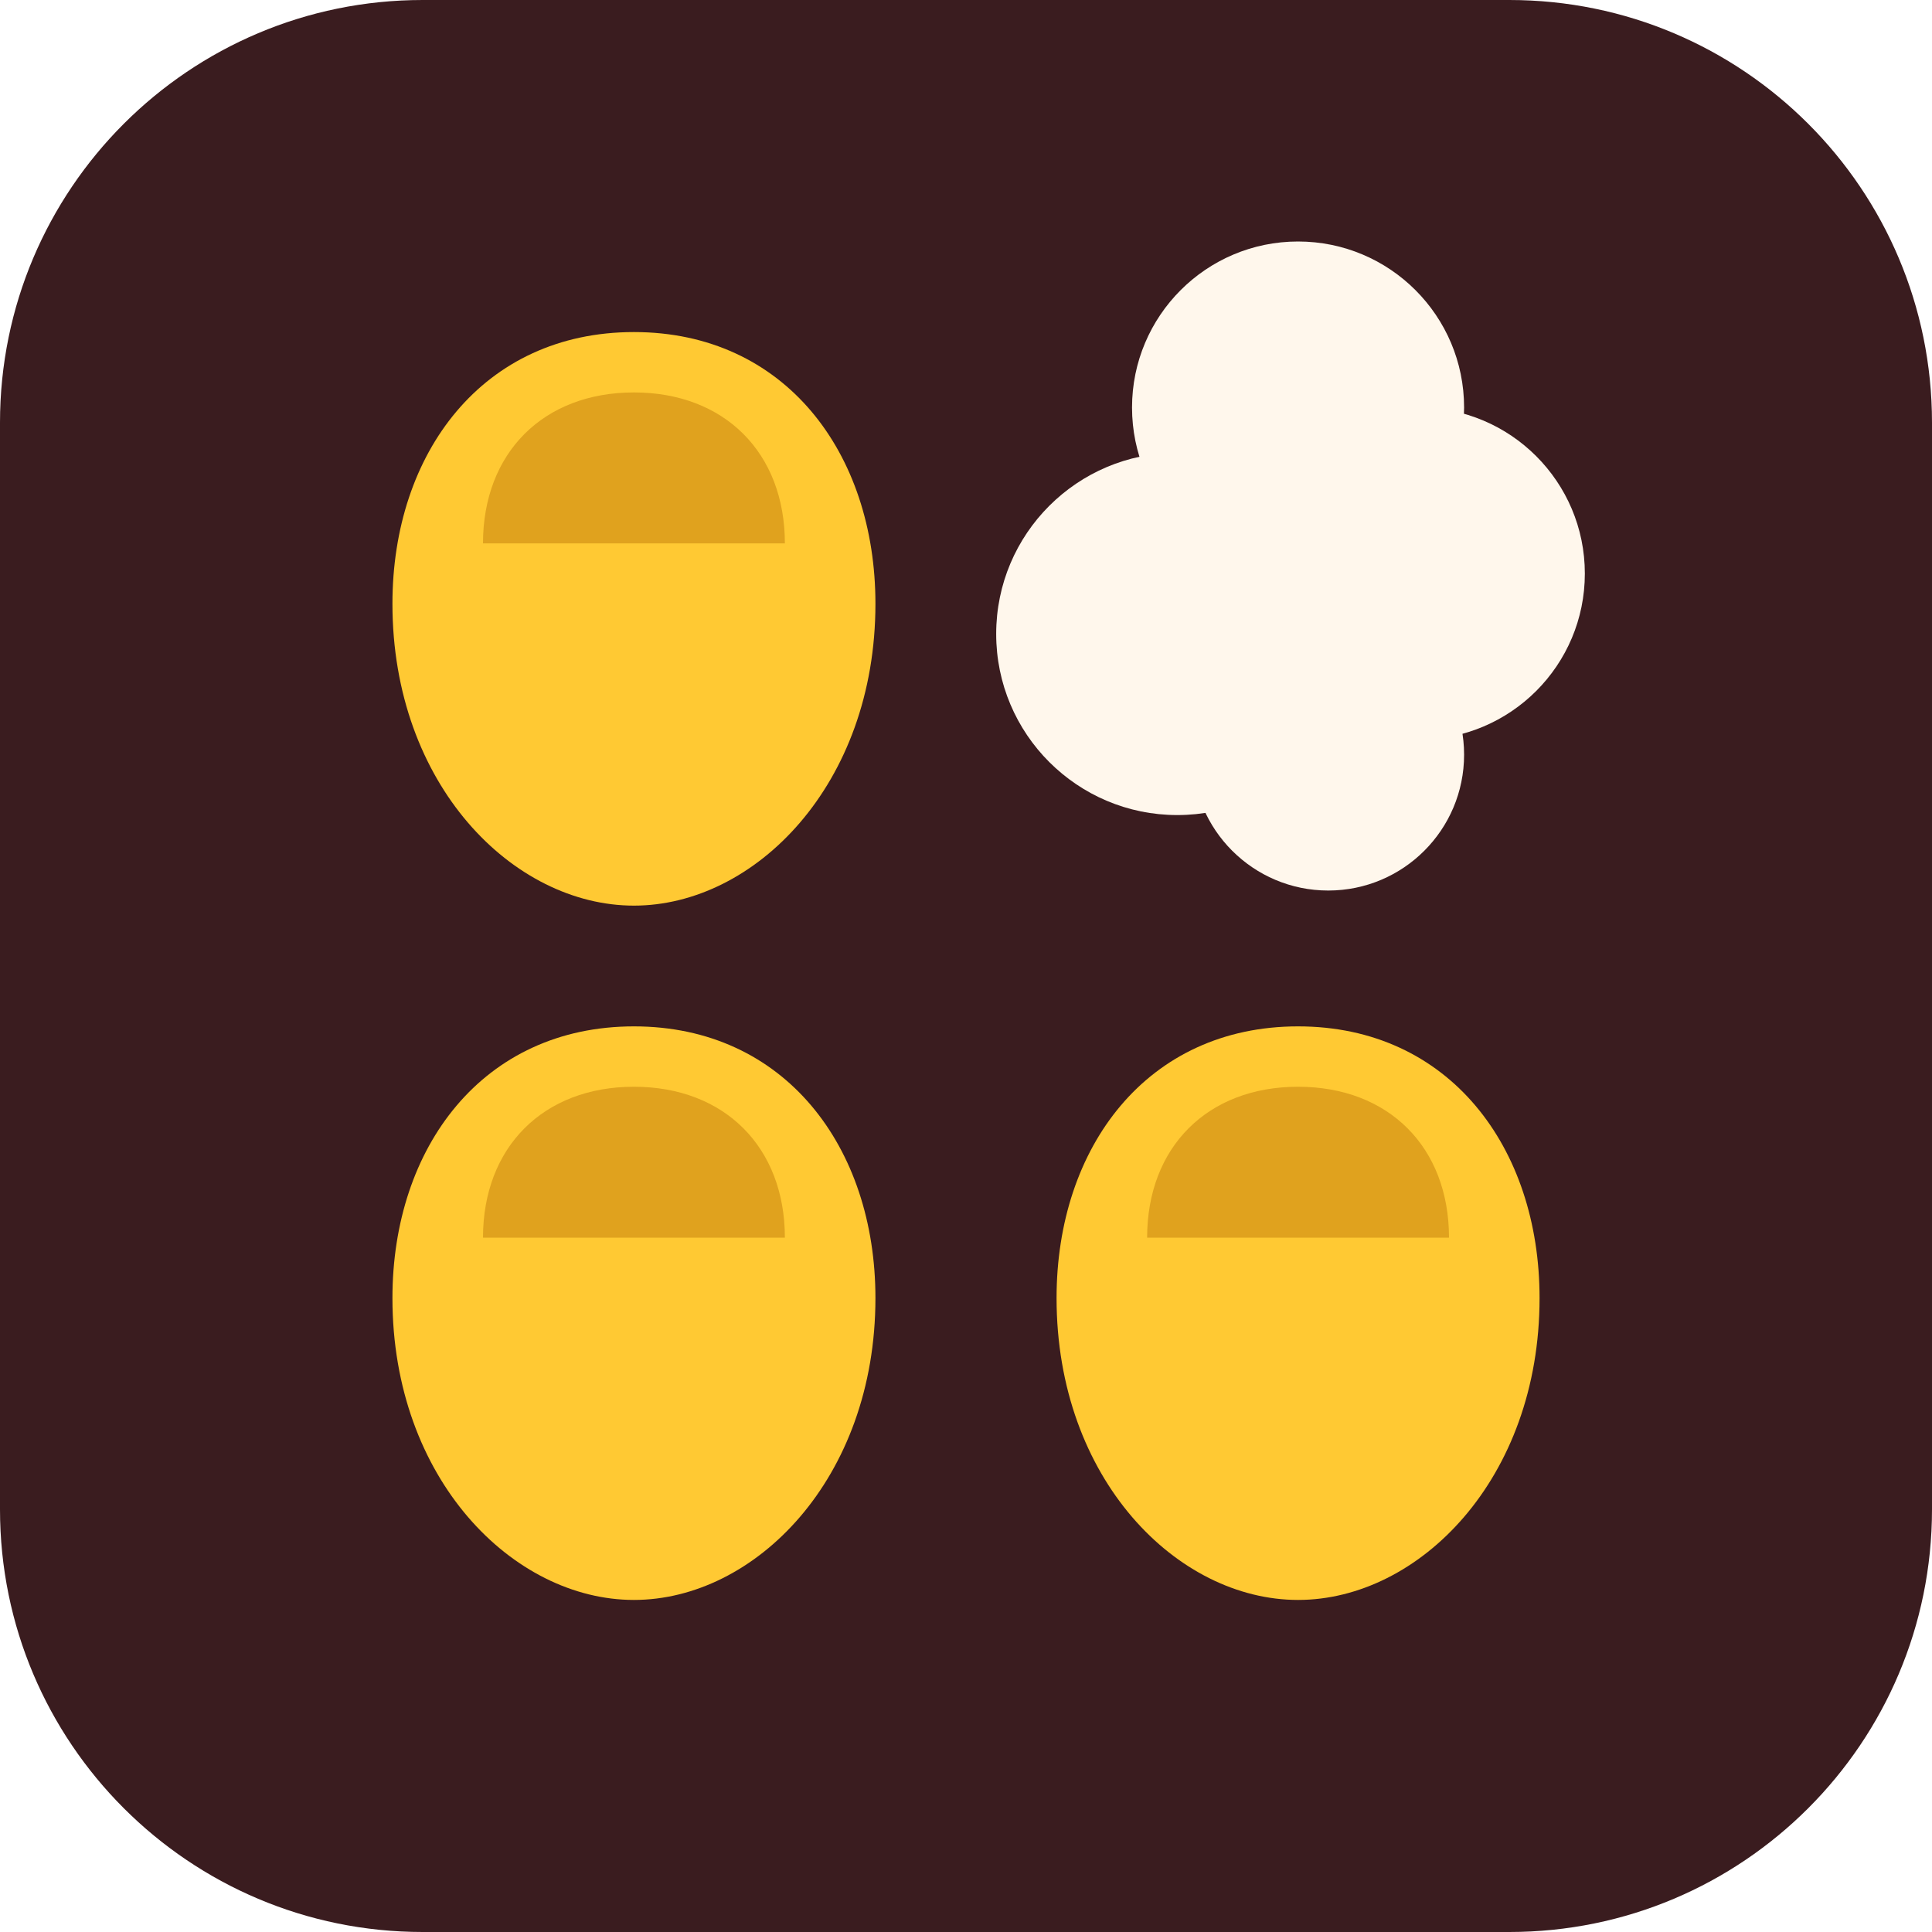
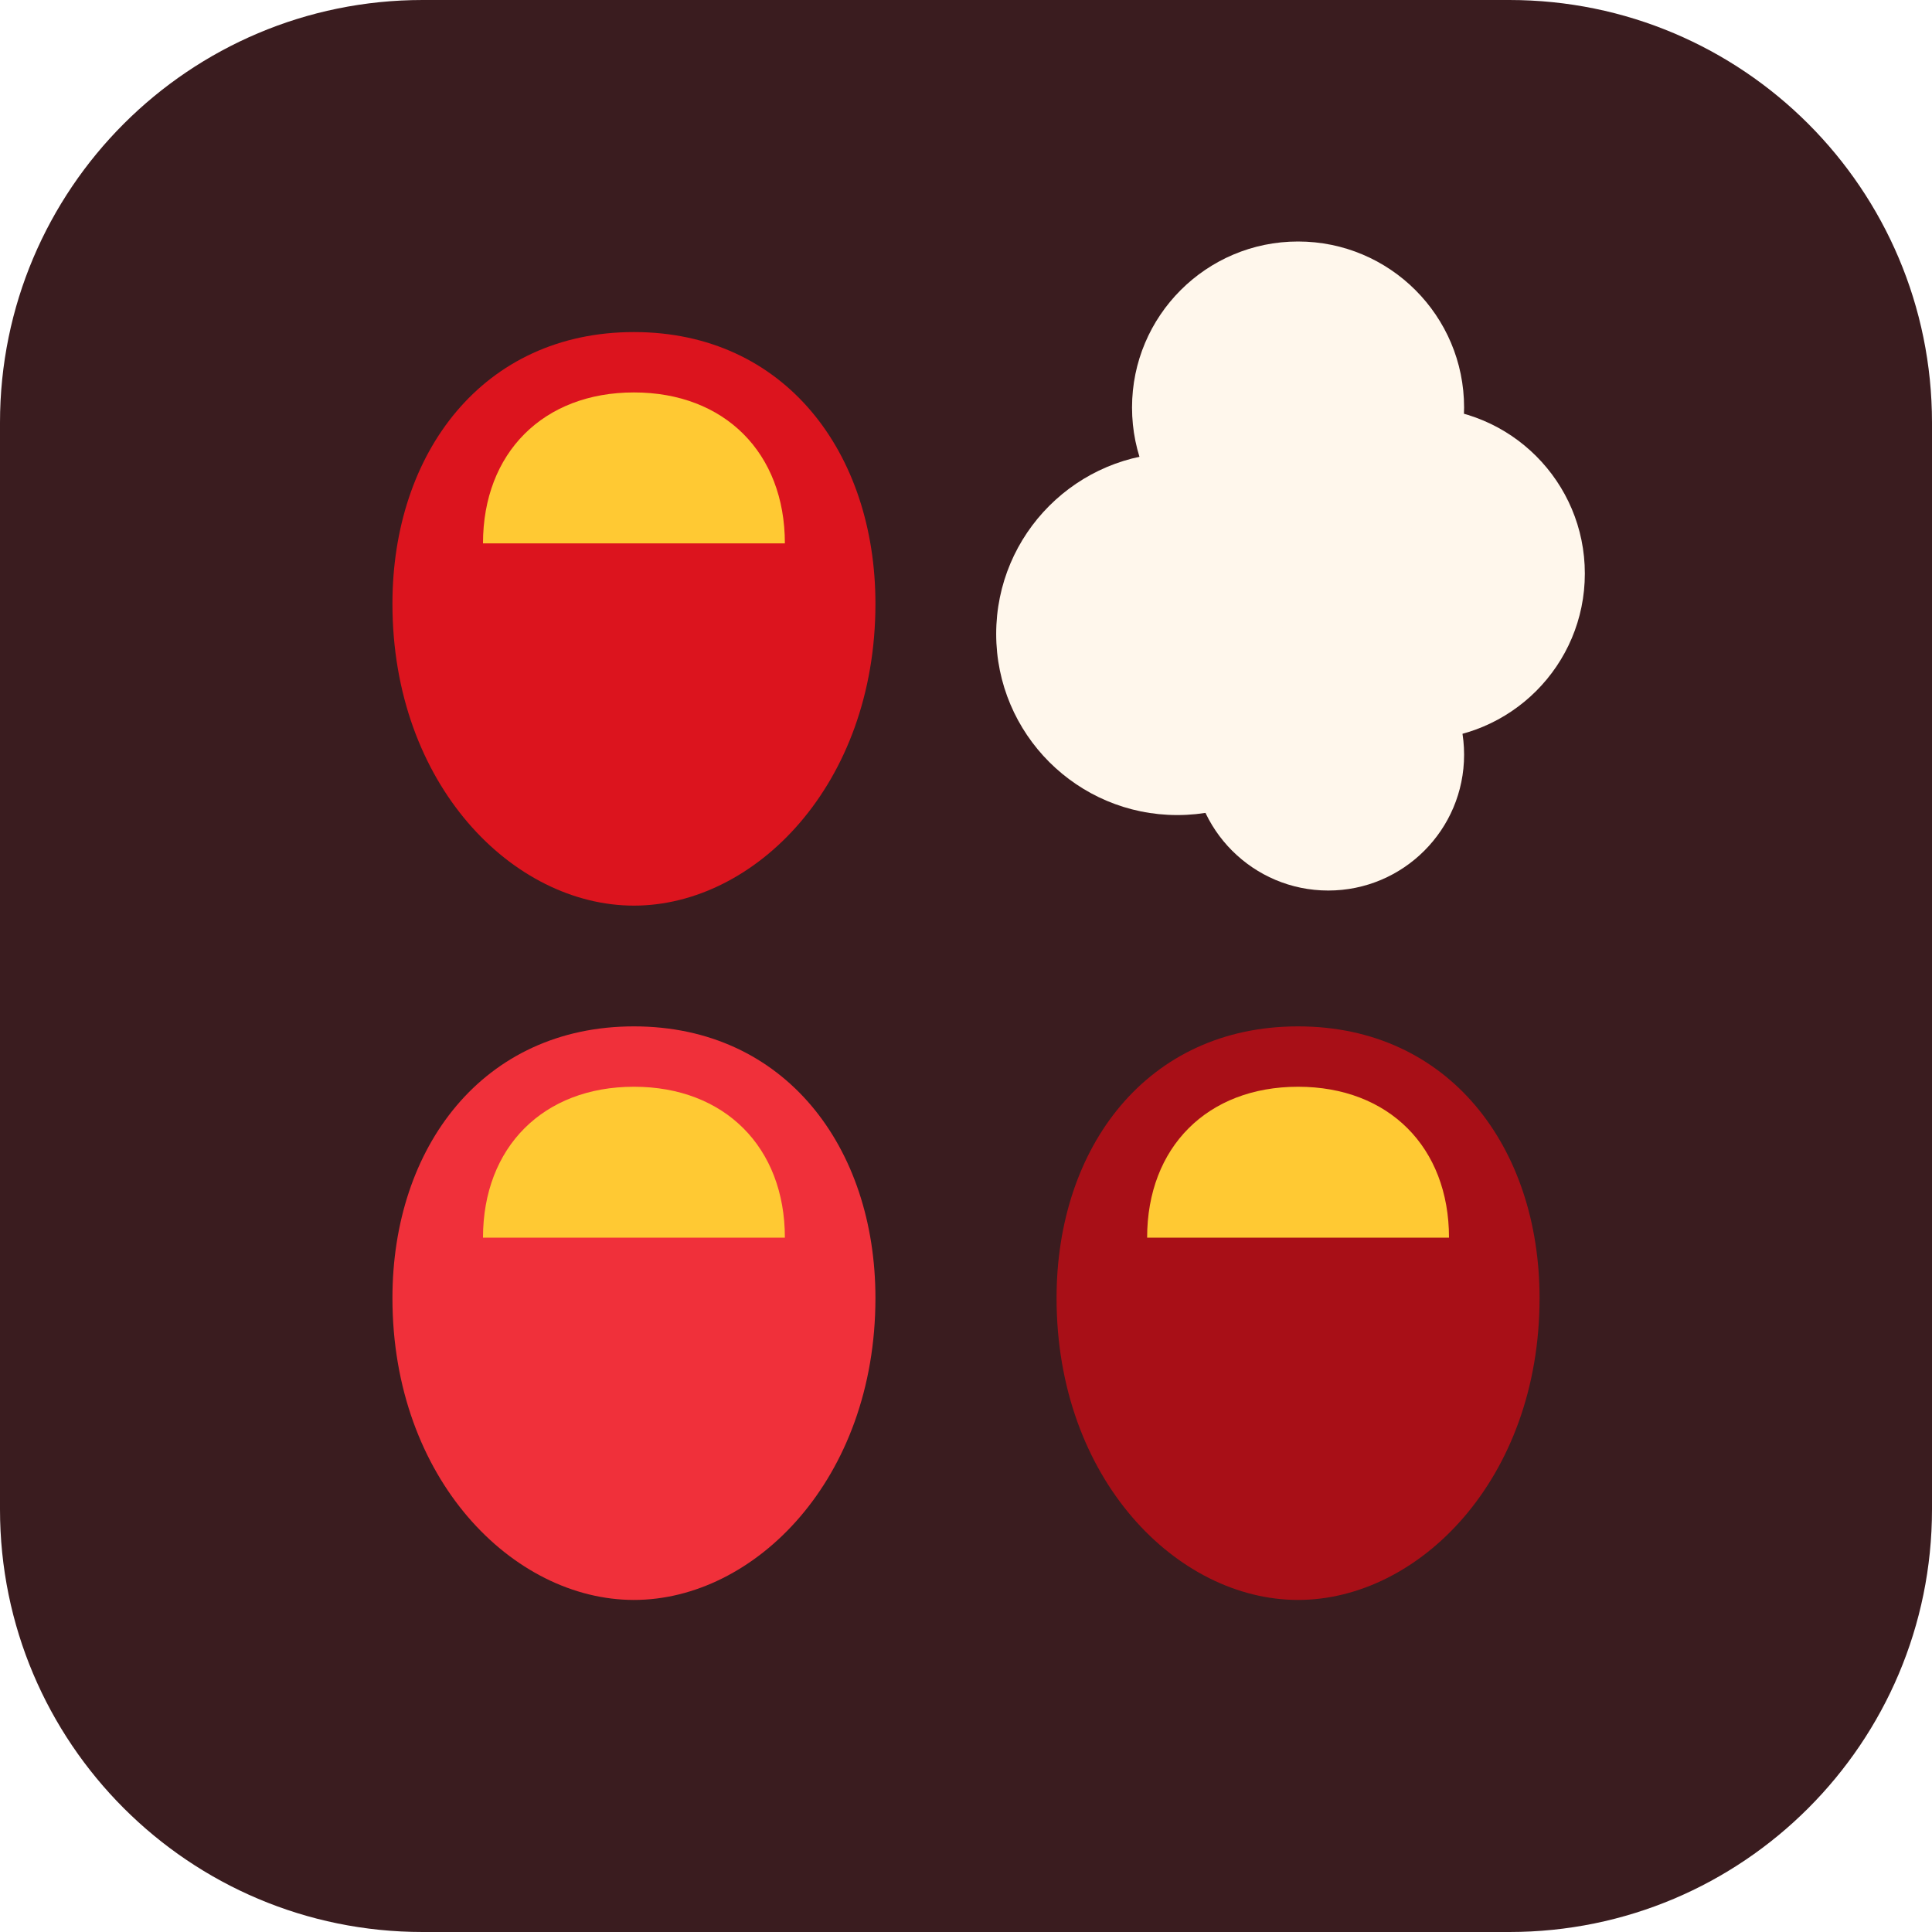
<svg xmlns="http://www.w3.org/2000/svg" viewBox="0 0 64 64" width="64" height="64">
  <rect width="64" height="64" rx="14" fill="#3a1c1f" />
+   <path d="M21 11c5 0 8 4 8 9 0 6-4 10-8 10s-8-4-8-10c0-5 3-9 8-9z" fill="#DC141E" />
+   <path d="M43 34c5 0 8 4 8 9 0 6-4 10-8 10s-8-4-8-10c0-5 3-9 8-9z" fill="#A80F17" />
+   <path d="M21 34c5 0 8 4 8 9 0 6-4 10-8 10s-8-4-8-10c0-5 3-9 8-9z" fill="#F0303A" />
  <g fill="#FFC933">
-     <path d="M21 11c5 0 8 4 8 9 0 6-4 10-8 10s-8-4-8-10c0-5 3-9 8-9z" />
-     <path d="M43 34c5 0 8 4 8 9 0 6-4 10-8 10s-8-4-8-10c0-5 3-9 8-9z" />
-     <path d="M21 34c5 0 8 4 8 9 0 6-4 10-8 10s-8-4-8-10c0-5 3-9 8-9z" />
-   </g>
-   <g fill="#E0A21E">
    <path d="M21 13c3 0 5 2 5 5h-10c0-3 2-5 5-5z" />
    <path d="M43 36c3 0 5 2 5 5H38c0-3 2-5 5-5z" />
    <path d="M21 36c3 0 5 2 5 5H16c0-3 2-5 5-5z" />
  </g>
  <g fill="#FFF7EC">
    <circle cx="39" cy="21" r="6" />
    <circle cx="47" cy="19" r="5.5" />
    <circle cx="43" cy="13.5" r="5.5" />
    <circle cx="44" cy="25" r="4.5" />
  </g>
</svg>
